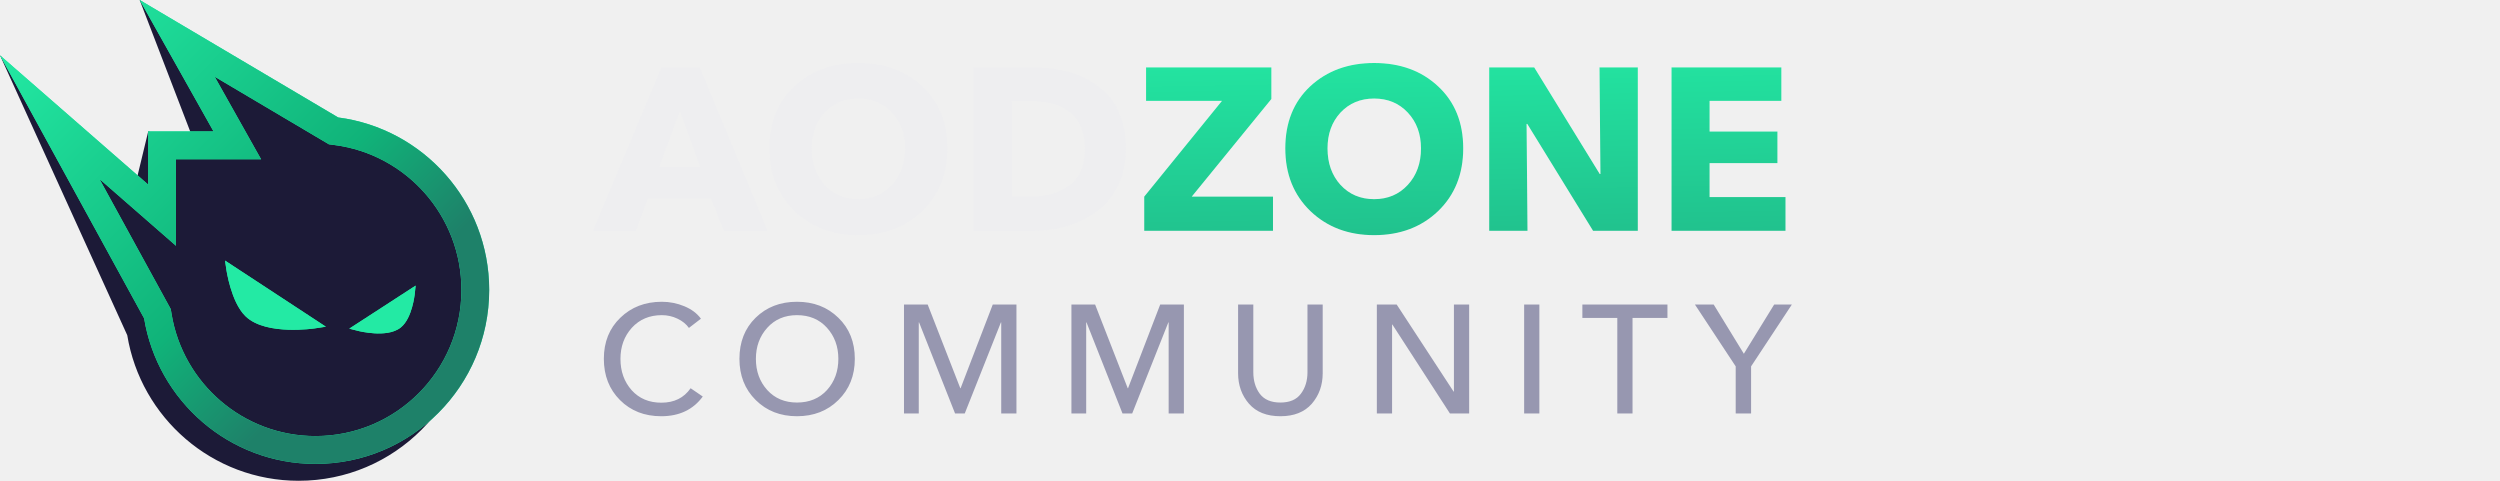
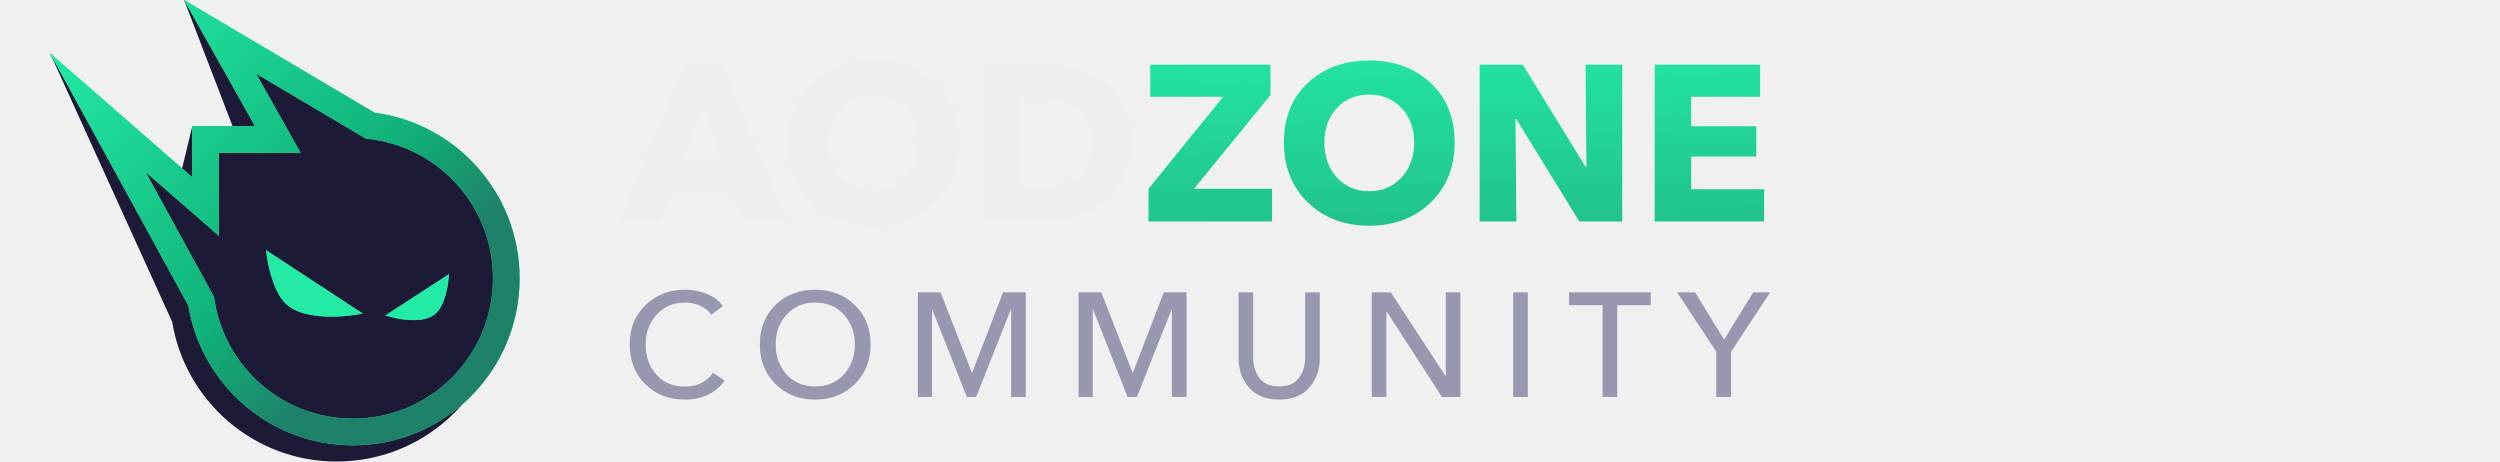
- <svg xmlns="http://www.w3.org/2000/svg" width="260" height="50" viewBox="0 0 260 50" fill="none">
+ <svg xmlns="http://www.w3.org/2000/svg" width="260" height="48" viewBox="0 0 260 50" fill="none">
  <path d="M79.832 24H75.272L73.952 20.664H67.376L66.128 24H61.664L68.792 7.008H72.776L79.832 24ZM72.824 17.376L70.712 11.544L68.552 17.376H72.824ZM98.526 15.432C98.526 18.104 97.654 20.28 95.91 21.96C94.166 23.624 91.951 24.456 89.263 24.456C86.591 24.456 84.382 23.624 82.638 21.96C80.894 20.28 80.022 18.104 80.022 15.432C80.022 12.744 80.886 10.592 82.615 8.976C84.359 7.36 86.575 6.552 89.263 6.552C91.966 6.552 94.183 7.36 95.91 8.976C97.654 10.592 98.526 12.744 98.526 15.432ZM94.135 15.432C94.135 13.928 93.678 12.688 92.766 11.712C91.855 10.736 90.686 10.248 89.263 10.248C87.838 10.248 86.671 10.736 85.758 11.712C84.862 12.688 84.415 13.928 84.415 15.432C84.415 16.968 84.862 18.232 85.758 19.224C86.671 20.216 87.838 20.712 89.263 20.712C90.686 20.712 91.855 20.216 92.766 19.224C93.678 18.232 94.135 16.968 94.135 15.432ZM117.093 15.456C117.093 16.896 116.821 18.176 116.277 19.296C115.733 20.416 114.997 21.312 114.069 21.984C113.157 22.656 112.149 23.16 111.045 23.496C109.941 23.832 108.781 24 107.565 24H101.229V7.008H107.373C108.381 7.008 109.333 7.096 110.229 7.272C111.141 7.432 112.021 7.72 112.869 8.136C113.717 8.552 114.445 9.072 115.053 9.696C115.677 10.32 116.173 11.128 116.541 12.12C116.909 13.096 117.093 14.208 117.093 15.456ZM112.821 15.456C112.821 14.544 112.669 13.76 112.365 13.104C112.061 12.432 111.637 11.912 111.093 11.544C110.565 11.176 109.981 10.912 109.341 10.752C108.717 10.592 108.029 10.512 107.277 10.512H105.237V20.448H107.181C108.829 20.448 110.181 20.056 111.237 19.272C112.293 18.488 112.821 17.216 112.821 15.456Z" fill="#EEEEF0" />
  <path d="M132.391 24H118.999V20.448L127.087 10.488H119.191V7.008H132.223V10.296L123.943 20.448H132.391V24ZM152.175 15.432C152.175 18.104 151.303 20.28 149.559 21.96C147.815 23.624 145.599 24.456 142.911 24.456C140.239 24.456 138.031 23.624 136.287 21.96C134.543 20.28 133.671 18.104 133.671 15.432C133.671 12.744 134.535 10.592 136.263 8.976C138.007 7.36 140.223 6.552 142.911 6.552C145.615 6.552 147.831 7.36 149.559 8.976C151.303 10.592 152.175 12.744 152.175 15.432ZM147.783 15.432C147.783 13.928 147.327 12.688 146.415 11.712C145.503 10.736 144.335 10.248 142.911 10.248C141.487 10.248 140.319 10.736 139.407 11.712C138.511 12.688 138.063 13.928 138.063 15.432C138.063 16.968 138.511 18.232 139.407 19.224C140.319 20.216 141.487 20.712 142.911 20.712C144.335 20.712 145.503 20.216 146.415 19.224C147.327 18.232 147.783 16.968 147.783 15.432ZM170.333 24H165.677L158.837 12.888H158.765L158.861 24H154.877V7.008H159.557L166.373 18.096H166.445L166.349 7.008H170.333V24ZM185.694 24H173.838V7.008H185.262V10.488H177.798V13.68H184.854V16.968H177.798V20.496H185.694V24Z" fill="white" />
  <path d="M132.391 24H118.999V20.448L127.087 10.488H119.191V7.008H132.223V10.296L123.943 20.448H132.391V24ZM152.175 15.432C152.175 18.104 151.303 20.28 149.559 21.96C147.815 23.624 145.599 24.456 142.911 24.456C140.239 24.456 138.031 23.624 136.287 21.96C134.543 20.28 133.671 18.104 133.671 15.432C133.671 12.744 134.535 10.592 136.263 8.976C138.007 7.36 140.223 6.552 142.911 6.552C145.615 6.552 147.831 7.36 149.559 8.976C151.303 10.592 152.175 12.744 152.175 15.432ZM147.783 15.432C147.783 13.928 147.327 12.688 146.415 11.712C145.503 10.736 144.335 10.248 142.911 10.248C141.487 10.248 140.319 10.736 139.407 11.712C138.511 12.688 138.063 13.928 138.063 15.432C138.063 16.968 138.511 18.232 139.407 19.224C140.319 20.216 141.487 20.712 142.911 20.712C144.335 20.712 145.503 20.216 146.415 19.224C147.327 18.232 147.783 16.968 147.783 15.432ZM170.333 24H165.677L158.837 12.888H158.765L158.861 24H154.877V7.008H159.557L166.373 18.096H166.445L166.349 7.008H170.333V24ZM185.694 24H173.838V7.008H185.262V10.488H177.798V13.68H184.854V16.968H177.798V20.496H185.694V24Z" fill="url(#paint0_linear_772_451)" />
  <path d="M71.824 40.376L73.088 41.24C72.085 42.605 70.645 43.288 68.768 43.288C67.029 43.288 65.6 42.728 64.48 41.608C63.36 40.488 62.8 39.059 62.8 37.32C62.8 35.571 63.371 34.147 64.512 33.048C65.653 31.939 67.093 31.384 68.832 31.384C69.643 31.384 70.421 31.539 71.168 31.848C71.915 32.157 72.491 32.589 72.896 33.144L71.648 34.104C71.371 33.709 70.976 33.389 70.464 33.144C69.952 32.899 69.408 32.776 68.832 32.776C67.552 32.776 66.512 33.213 65.712 34.088C64.923 34.963 64.528 36.04 64.528 37.32C64.528 38.621 64.917 39.709 65.696 40.584C66.475 41.448 67.504 41.88 68.784 41.88C70.117 41.88 71.131 41.379 71.824 40.376ZM88.901 37.32C88.901 39.059 88.33 40.488 87.189 41.608C86.058 42.728 84.623 43.288 82.885 43.288C81.157 43.288 79.727 42.728 78.597 41.608C77.466 40.488 76.901 39.059 76.901 37.32C76.901 35.571 77.461 34.147 78.581 33.048C79.711 31.939 81.146 31.384 82.885 31.384C84.623 31.384 86.058 31.939 87.189 33.048C88.33 34.147 88.901 35.571 88.901 37.32ZM87.189 37.32C87.189 36.04 86.794 34.963 86.005 34.088C85.215 33.213 84.175 32.776 82.885 32.776C81.615 32.776 80.586 33.213 79.797 34.088C79.007 34.963 78.613 36.04 78.613 37.32C78.613 38.611 79.007 39.693 79.797 40.568C80.586 41.432 81.615 41.864 82.885 41.864C84.175 41.864 85.215 41.432 86.005 40.568C86.794 39.693 87.189 38.611 87.189 37.32ZM96.479 31.672L99.871 40.376H99.903L103.247 31.672H105.711V43H104.127V33.528H104.095L100.335 43H99.327L95.583 33.528H95.551V43H94.015V31.672H96.479ZM113.892 31.672L117.284 40.376H117.316L120.66 31.672H123.124V43H121.54V33.528H121.508L117.748 43H116.74L112.996 33.528H112.964V43H111.428V31.672H113.892ZM136.425 41.992C135.668 42.856 134.58 43.288 133.161 43.288C131.742 43.288 130.654 42.856 129.897 41.992C129.14 41.117 128.761 40.056 128.761 38.808V31.672H130.345V38.712C130.345 39.597 130.569 40.344 131.017 40.952C131.476 41.56 132.19 41.864 133.161 41.864C134.132 41.864 134.841 41.56 135.289 40.952C135.748 40.344 135.977 39.597 135.977 38.712V31.672H137.561V38.808C137.561 40.056 137.182 41.117 136.425 41.992ZM145.256 31.672L151.176 40.728H151.208V31.672H152.792V43H150.792L144.808 33.752H144.776V43H143.192V31.672H145.256ZM160.095 31.672V43H158.511V31.672H160.095ZM169.783 33.064V43H168.199V33.064H164.567V31.672H173.415V33.064H169.783ZM182.113 38.104V43H180.513V38.104L176.273 31.672H178.225L181.361 36.792L184.513 31.672H186.353L182.113 38.104Z" fill="#9797B0" />
  <path fill-rule="evenodd" clip-rule="evenodd" d="M35.531 15.489L16.737 4.386L23.729 16.809H17.542V21.839L3.509 9.617L17.157 34.485C18.439 42.291 25.217 48.245 33.386 48.245C42.469 48.245 49.833 40.882 49.833 31.798C49.833 23.442 43.601 16.541 35.531 15.489Z" fill="#1C1A37" />
  <path fill-rule="evenodd" clip-rule="evenodd" d="M33.416 13.968L14.526 0L20.453 15.42L15.416 13.661L13.658 20.953L0 5.754L13.235 34.864C14.644 43.45 22.088 50 31.059 50C41.035 50 49.123 41.9 49.123 31.908C49.123 22.716 42.278 15.125 33.416 13.968ZM8.591 20.371L16.007 33.905L16.087 34.394C17.27 41.604 23.526 47.105 31.059 47.105C39.439 47.105 46.233 40.301 46.233 31.908C46.233 24.189 40.484 17.81 33.042 16.839L32.455 16.762L20.572 9.731L25.395 18.315H16.548V27.313L8.591 20.371Z" fill="#1C1A37" />
  <path fill-rule="evenodd" clip-rule="evenodd" d="M35.17 12.214L14.528 0L22.207 13.666H15.412V19.199L0 5.754L14.989 33.109C16.398 41.695 23.842 48.246 32.813 48.246C42.79 48.246 50.877 40.145 50.877 30.154C50.877 20.962 44.033 13.37 35.17 12.214ZM10.345 18.617L17.761 32.151L17.841 32.64C19.024 39.85 25.28 45.351 32.813 45.351C41.194 45.351 47.987 38.547 47.987 30.154C47.987 22.434 42.239 16.056 34.797 15.085L34.209 15.008L22.327 7.977L27.15 16.561H18.302V25.559L10.345 18.617Z" fill="#23EAA4" />
  <path fill-rule="evenodd" clip-rule="evenodd" d="M35.17 12.214L14.528 0L22.207 13.666H15.412V19.199L0 5.754L14.989 33.109C16.398 41.695 23.842 48.246 32.813 48.246C42.79 48.246 50.877 40.145 50.877 30.154C50.877 20.962 44.033 13.37 35.17 12.214ZM10.345 18.617L17.761 32.151L17.841 32.64C19.024 39.85 25.28 45.351 32.813 45.351C41.194 45.351 47.987 38.547 47.987 30.154C47.987 22.434 42.239 16.056 34.797 15.085L34.209 15.008L22.327 7.977L27.15 16.561H18.302V25.559L10.345 18.617Z" fill="url(#paint1_linear_772_451)" />
  <path fill-rule="evenodd" clip-rule="evenodd" d="M33.891 33.977L23.404 27.102L23.546 28.067L23.546 28.069L23.547 28.071L23.548 28.079L23.552 28.109C23.556 28.135 23.563 28.172 23.571 28.22C23.587 28.314 23.612 28.45 23.646 28.617C23.714 28.95 23.819 29.408 23.969 29.911C24.263 30.895 24.753 32.133 25.532 32.888C26.093 33.432 26.844 33.766 27.617 33.972C28.394 34.179 29.226 34.265 29.981 34.291C30.738 34.316 31.429 34.281 31.931 34.24C32.183 34.219 32.388 34.197 32.531 34.179C32.602 34.17 32.658 34.163 32.697 34.158L32.741 34.151L32.754 34.15L32.757 34.149L32.758 34.149L33.891 33.977ZM32.693 33.715C32.758 34.149 32.759 34.149 32.758 34.149L32.693 33.715ZM23.98 28.004L23.546 28.067C23.546 28.067 23.546 28.067 23.98 28.004ZM43.127 30.622L43.227 29.703L36.322 34.181L37.3 34.426L37.301 34.427L37.303 34.427L37.31 34.429L37.337 34.435C37.36 34.441 37.393 34.448 37.434 34.458C37.517 34.476 37.636 34.5 37.782 34.526C38.074 34.578 38.477 34.637 38.922 34.664C39.365 34.691 39.863 34.687 40.339 34.607C40.811 34.527 41.295 34.367 41.68 34.057C42.312 33.548 42.663 32.641 42.857 31.952C42.959 31.593 43.026 31.263 43.067 31.023C43.088 30.903 43.103 30.804 43.112 30.735C43.117 30.7 43.121 30.673 43.123 30.654L43.126 30.631L43.126 30.625L43.127 30.622ZM37.406 34.001L37.3 34.426C37.3 34.426 37.299 34.426 37.406 34.001L37.406 34.001Z" fill="#23EAA4" />
  <path fill-rule="evenodd" clip-rule="evenodd" d="M33.891 33.977L23.404 27.102L23.546 28.067L23.546 28.069L23.547 28.071L23.548 28.079L23.552 28.109C23.556 28.135 23.563 28.172 23.571 28.22C23.587 28.314 23.612 28.45 23.646 28.617C23.714 28.95 23.819 29.408 23.969 29.911C24.263 30.895 24.753 32.133 25.532 32.888C26.093 33.432 26.844 33.766 27.617 33.972C28.394 34.179 29.226 34.265 29.981 34.291C30.738 34.316 31.429 34.281 31.931 34.24C32.183 34.219 32.388 34.197 32.531 34.179C32.602 34.17 32.658 34.163 32.697 34.158L32.741 34.151L32.754 34.15L32.757 34.149L32.758 34.149L33.891 33.977ZM32.693 33.715C32.758 34.149 32.759 34.149 32.758 34.149L32.693 33.715ZM23.98 28.004L23.546 28.067C23.546 28.067 23.546 28.067 23.98 28.004ZM43.127 30.622L43.227 29.703L36.322 34.181L37.3 34.426L37.301 34.427L37.303 34.427L37.31 34.429L37.337 34.435C37.36 34.441 37.393 34.448 37.434 34.458C37.517 34.476 37.636 34.5 37.782 34.526C38.074 34.578 38.477 34.637 38.922 34.664C39.365 34.691 39.863 34.687 40.339 34.607C40.811 34.527 41.295 34.367 41.68 34.057C42.312 33.548 42.663 32.641 42.857 31.952C42.959 31.593 43.026 31.263 43.067 31.023C43.088 30.903 43.103 30.804 43.112 30.735C43.117 30.7 43.121 30.673 43.123 30.654L43.126 30.631L43.126 30.625L43.127 30.622ZM37.406 34.001L37.3 34.426C37.3 34.426 37.299 34.426 37.406 34.001L37.406 34.001Z" fill="url(#paint2_linear_772_451)" />
  <defs>
    <linearGradient id="paint0_linear_772_451" x1="67.388" y1="4.309" x2="68.693" y2="73.13" gradientUnits="userSpaceOnUse">
      <stop stop-color="#23EAA4" />
      <stop offset="0" stop-color="#23EAA4" />
      <stop offset="0.828" stop-color="#1E8169" />
    </linearGradient>
    <linearGradient id="paint1_linear_772_451" x1="2.193" y1="2.632" x2="42.983" y2="42.983" gradientUnits="userSpaceOnUse">
      <stop stop-color="#23EAA4" />
      <stop offset="0.583" stop-color="#10B379" />
      <stop offset="0.828" stop-color="#1E8169" />
    </linearGradient>
    <linearGradient id="paint2_linear_772_451" x1="14.474" y1="18.421" x2="18.575" y2="51.628" gradientUnits="userSpaceOnUse">
      <stop stop-color="#23EAA4" />
      <stop offset="0.667" stop-color="#23EAA4" />
    </linearGradient>
  </defs>
</svg>
